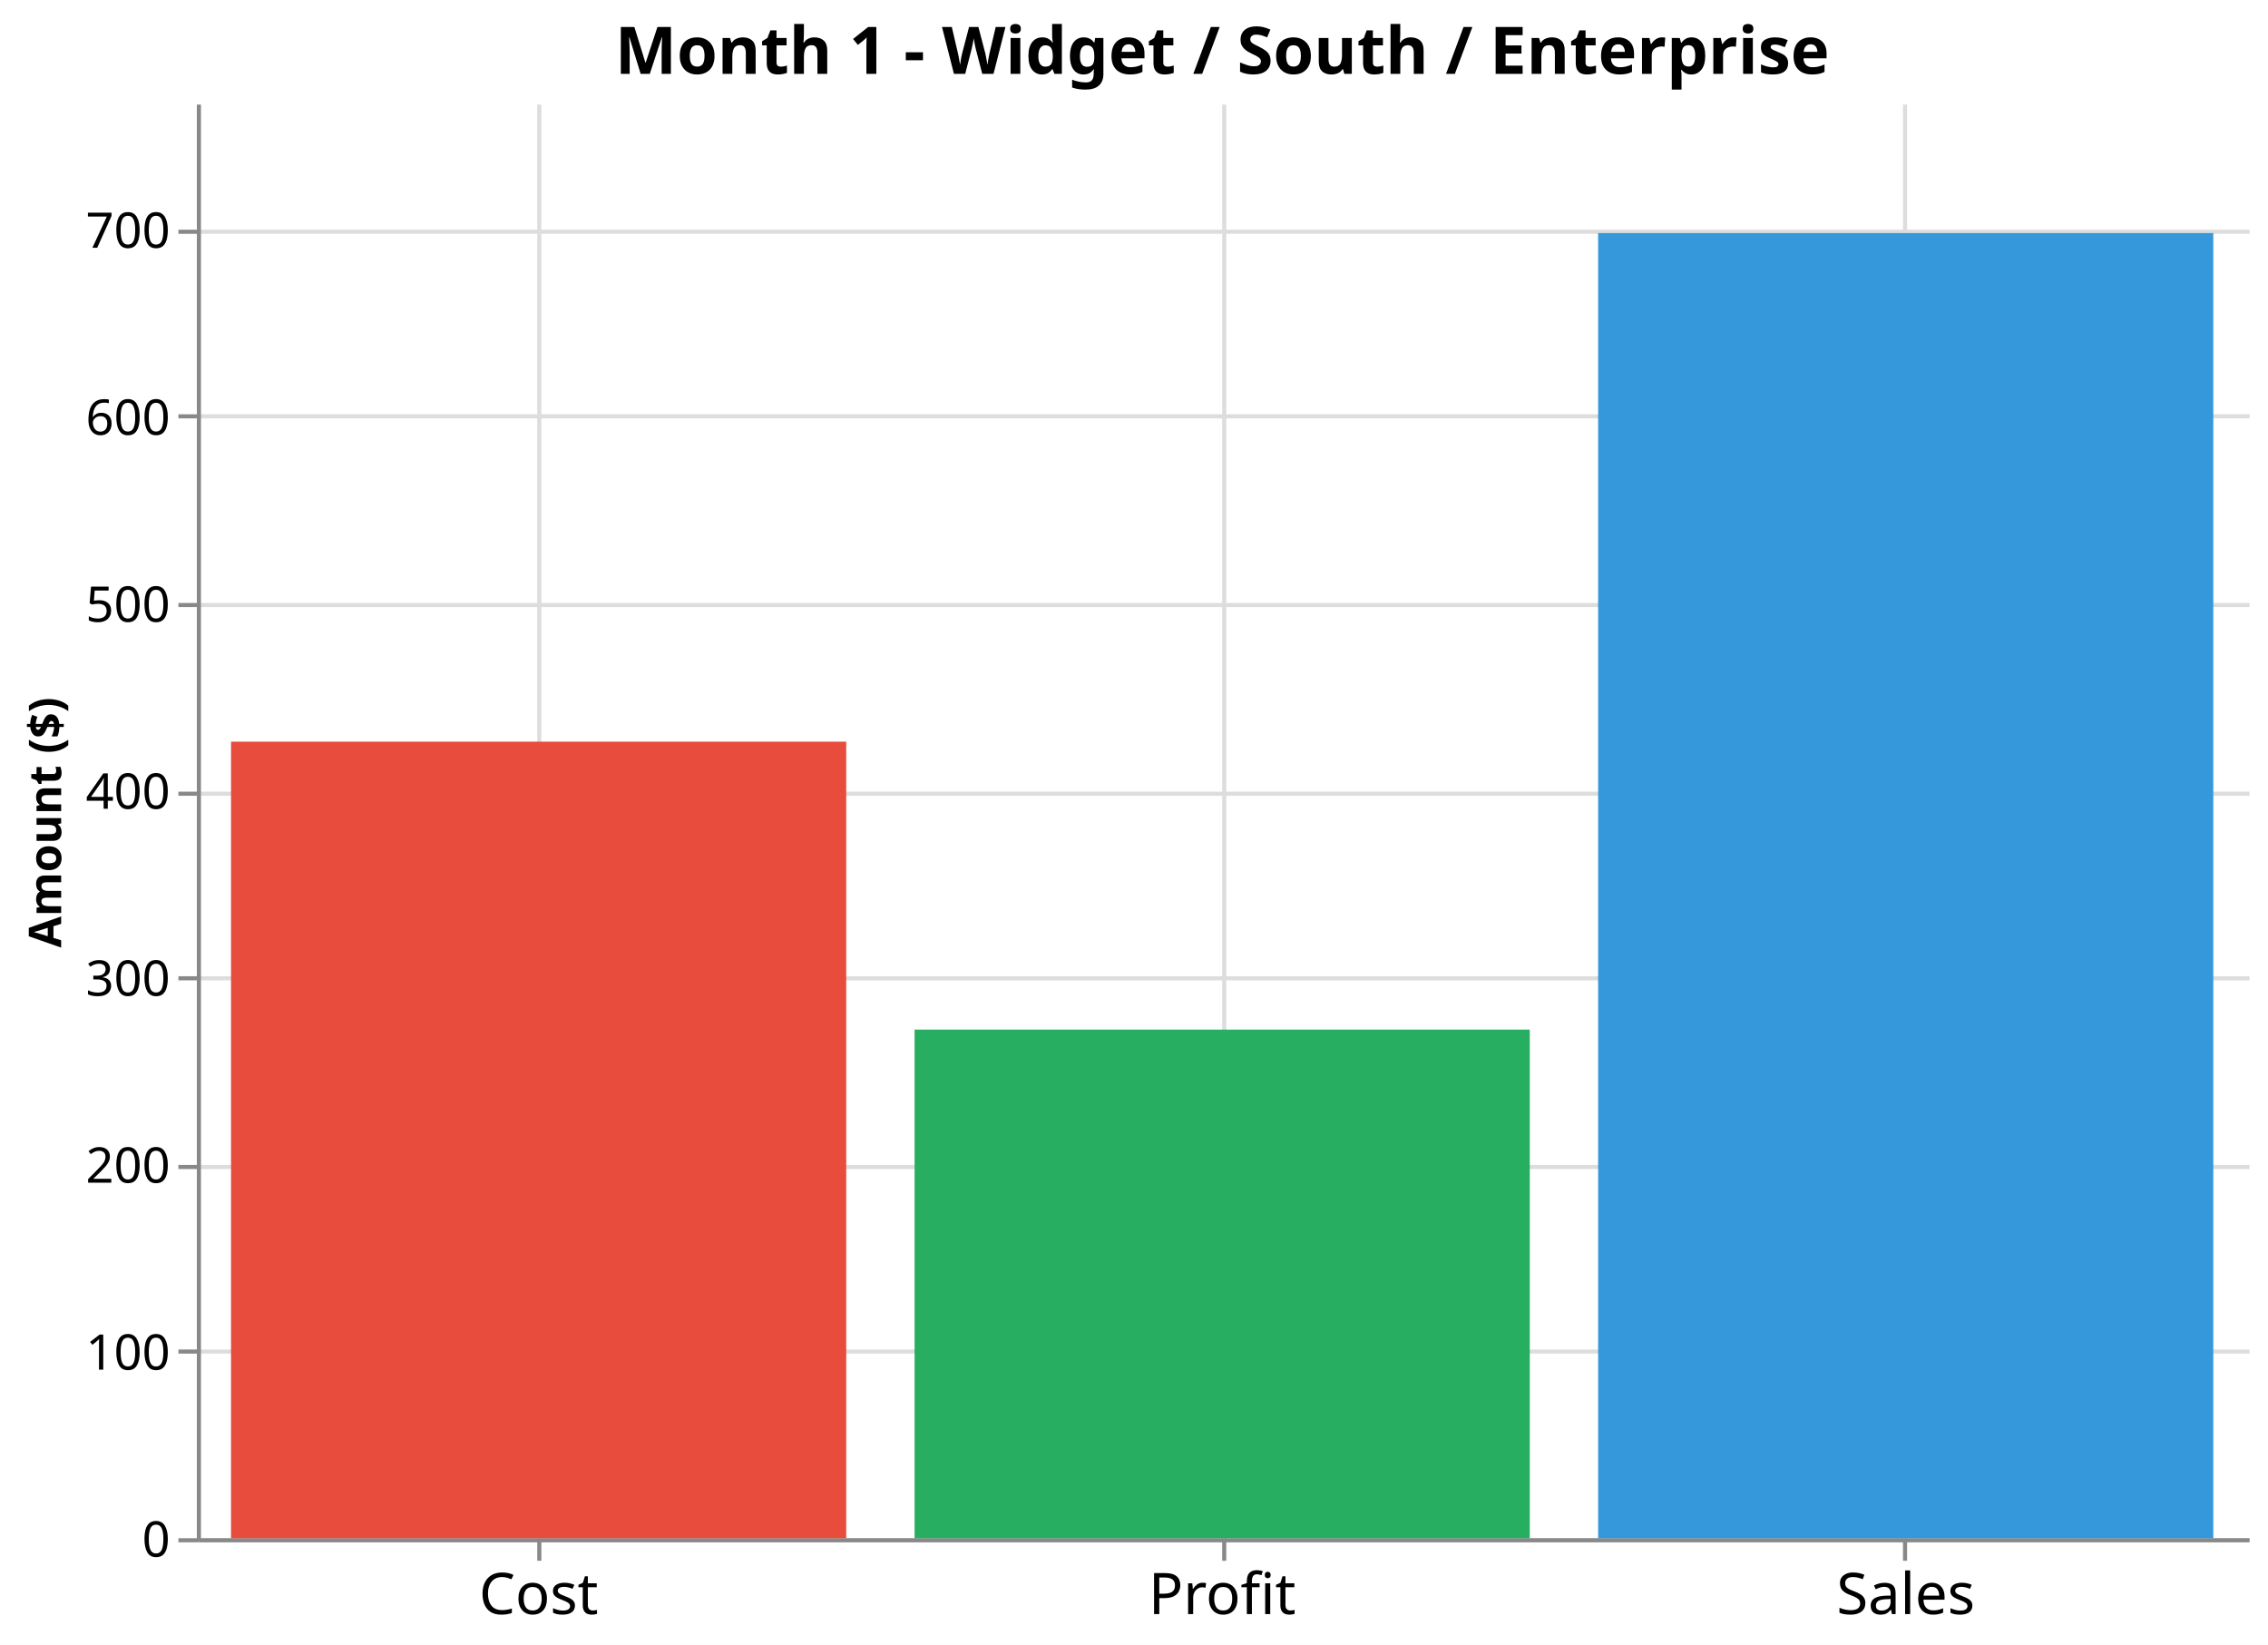
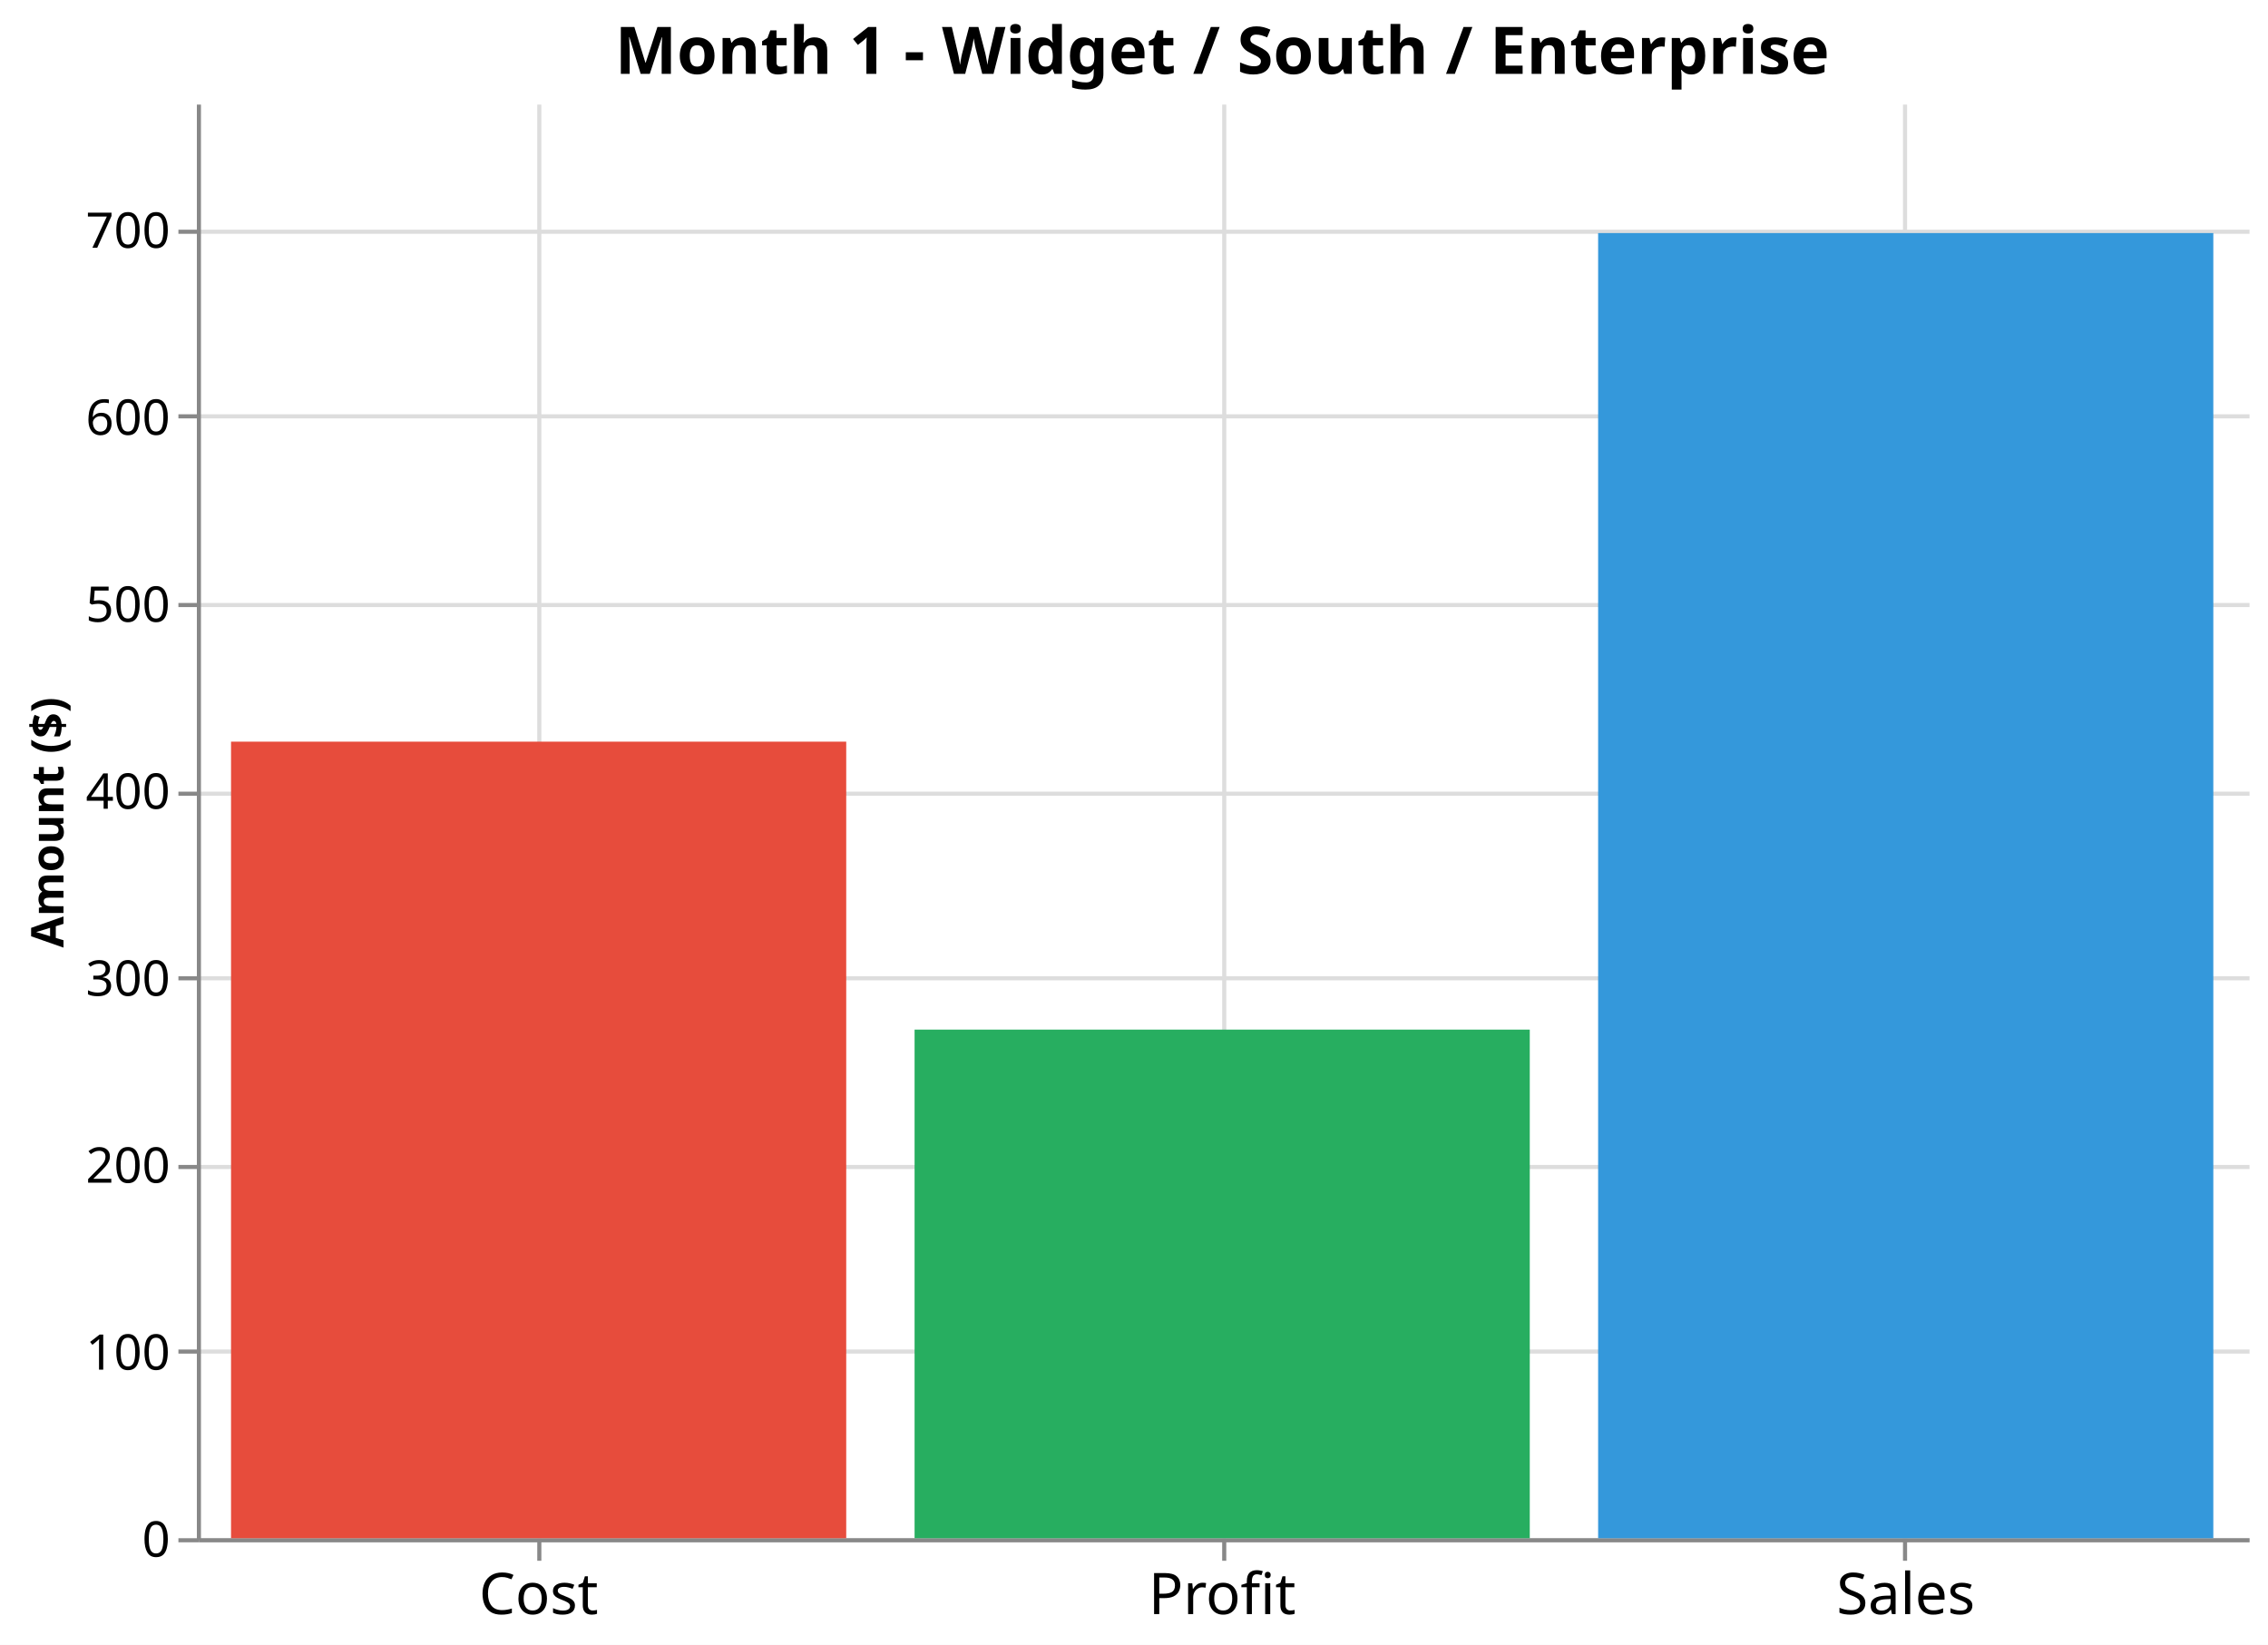
<svg xmlns="http://www.w3.org/2000/svg" version="1.1" class="marks" width="553" height="401" viewBox="0 0 553 401">
  <rect width="553" height="401" fill="white" />
  <g fill="none" stroke-miterlimit="10" transform="translate(48,25)">
    <g class="mark-group role-frame root" role="graphics-object" aria-roledescription="group mark container">
      <g transform="translate(0,0)">
        <path class="background" aria-hidden="true" d="M0,0h500v350h-500Z" />
        <g>
          <g class="mark-group role-axis" aria-hidden="true">
            <g transform="translate(0.5,350.5)">
              <path class="background" aria-hidden="true" d="M0,0h0v0h0Z" pointer-events="none" />
              <g>
                <g class="mark-rule role-axis-grid" pointer-events="none">
                  <line transform="translate(83,-350)" x2="0" y2="350" stroke="#ddd" stroke-width="1" opacity="1" />
                  <line transform="translate(250,-350)" x2="0" y2="350" stroke="#ddd" stroke-width="1" opacity="1" />
                  <line transform="translate(416,-350)" x2="0" y2="350" stroke="#ddd" stroke-width="1" opacity="1" />
                </g>
              </g>
              <path class="foreground" aria-hidden="true" d="" pointer-events="none" display="none" />
            </g>
          </g>
          <g class="mark-group role-axis" aria-hidden="true">
            <g transform="translate(0.5,0.5)">
              <path class="background" aria-hidden="true" d="M0,0h0v0h0Z" pointer-events="none" />
              <g>
                <g class="mark-rule role-axis-grid" pointer-events="none">
                  <line transform="translate(0,350)" x2="500" y2="0" stroke="#ddd" stroke-width="1" opacity="1" />
                  <line transform="translate(0,304)" x2="500" y2="0" stroke="#ddd" stroke-width="1" opacity="1" />
                  <line transform="translate(0,259)" x2="500" y2="0" stroke="#ddd" stroke-width="1" opacity="1" />
                  <line transform="translate(0,213)" x2="500" y2="0" stroke="#ddd" stroke-width="1" opacity="1" />
                  <line transform="translate(0,168)" x2="500" y2="0" stroke="#ddd" stroke-width="1" opacity="1" />
                  <line transform="translate(0,122)" x2="500" y2="0" stroke="#ddd" stroke-width="1" opacity="1" />
                  <line transform="translate(0,76)" x2="500" y2="0" stroke="#ddd" stroke-width="1" opacity="1" />
                  <line transform="translate(0,31)" x2="500" y2="0" stroke="#ddd" stroke-width="1" opacity="1" />
                </g>
              </g>
              <path class="foreground" aria-hidden="true" d="" pointer-events="none" display="none" />
            </g>
          </g>
          <g class="mark-group role-axis" role="graphics-symbol" aria-roledescription="axis" aria-label="X-axis for a discrete scale with 3 values: Cost, Profit, Sales">
            <g transform="translate(0.5,350.5)">
              <path class="background" aria-hidden="true" d="M0,0h0v0h0Z" pointer-events="none" />
              <g>
                <g class="mark-rule role-axis-tick" pointer-events="none">
                  <line transform="translate(83,0)" x2="0" y2="5" stroke="#888" stroke-width="1" opacity="1" />
                  <line transform="translate(250,0)" x2="0" y2="5" stroke="#888" stroke-width="1" opacity="1" />
                  <line transform="translate(416,0)" x2="0" y2="5" stroke="#888" stroke-width="1" opacity="1" />
                </g>
                <g class="mark-text role-axis-label" pointer-events="none">
                  <text text-anchor="middle" transform="translate(82.83333,18)" font-family="sans-serif" font-size="14px" fill="#000" opacity="1">Cost</text>
                  <text text-anchor="middle" transform="translate(249.5,18)" font-family="sans-serif" font-size="14px" fill="#000" opacity="1">Profit</text>
                  <text text-anchor="middle" transform="translate(416.1667,18)" font-family="sans-serif" font-size="14px" fill="#000" opacity="1">Sales</text>
                </g>
                <g class="mark-rule role-axis-domain" pointer-events="none">
                  <line transform="translate(0,0)" x2="500" y2="0" stroke="#888" stroke-width="1" opacity="1" />
                </g>
              </g>
              <path class="foreground" aria-hidden="true" d="" pointer-events="none" display="none" />
            </g>
          </g>
          <g class="mark-group role-axis" role="graphics-symbol" aria-roledescription="axis" aria-label="Y-axis titled 'Amount ($)' for a linear scale with values from 0 to 768">
            <g transform="translate(0.5,0.5)">
              <path class="background" aria-hidden="true" d="M0,0h0v0h0Z" pointer-events="none" />
              <g>
                <g class="mark-rule role-axis-tick" pointer-events="none">
                  <line transform="translate(0,350)" x2="-5" y2="0" stroke="#888" stroke-width="1" opacity="1" />
                  <line transform="translate(0,304)" x2="-5" y2="0" stroke="#888" stroke-width="1" opacity="1" />
                  <line transform="translate(0,259)" x2="-5" y2="0" stroke="#888" stroke-width="1" opacity="1" />
                  <line transform="translate(0,213)" x2="-5" y2="0" stroke="#888" stroke-width="1" opacity="1" />
                  <line transform="translate(0,168)" x2="-5" y2="0" stroke="#888" stroke-width="1" opacity="1" />
                  <line transform="translate(0,122)" x2="-5" y2="0" stroke="#888" stroke-width="1" opacity="1" />
                  <line transform="translate(0,76)" x2="-5" y2="0" stroke="#888" stroke-width="1" opacity="1" />
                  <line transform="translate(0,31)" x2="-5" y2="0" stroke="#888" stroke-width="1" opacity="1" />
                </g>
                <g class="mark-text role-axis-label" pointer-events="none">
                  <text text-anchor="end" transform="translate(-7,354)" font-family="sans-serif" font-size="12px" fill="#000" opacity="1">0</text>
                  <text text-anchor="end" transform="translate(-7,308.4152)" font-family="sans-serif" font-size="12px" fill="#000" opacity="1">100</text>
                  <text text-anchor="end" transform="translate(-7,262.8304)" font-family="sans-serif" font-size="12px" fill="#000" opacity="1">200</text>
                  <text text-anchor="end" transform="translate(-7,217.2456)" font-family="sans-serif" font-size="12px" fill="#000" opacity="1">300</text>
                  <text text-anchor="end" transform="translate(-7,171.6608)" font-family="sans-serif" font-size="12px" fill="#000" opacity="1">400</text>
                  <text text-anchor="end" transform="translate(-7,126.0761)" font-family="sans-serif" font-size="12px" fill="#000" opacity="1">500</text>
                  <text text-anchor="end" transform="translate(-7,80.49127)" font-family="sans-serif" font-size="12px" fill="#000" opacity="1">600</text>
                  <text text-anchor="end" transform="translate(-7,34.90649)" font-family="sans-serif" font-size="12px" fill="#000" opacity="1">700</text>
                </g>
                <g class="mark-rule role-axis-domain" pointer-events="none">
                  <line transform="translate(0,350)" x2="0" y2="-350" stroke="#888" stroke-width="1" opacity="1" />
                </g>
                <g class="mark-text role-axis-title" pointer-events="none">
-                   <text text-anchor="middle" transform="translate(-31.58984,175) rotate(-90) translate(0,-2)" font-family="sans-serif" font-size="11px" font-weight="bold" fill="#000" opacity="1">Amount ($)</text>
+                   <text text-anchor="middle" transform="translate(-31.02148,175) rotate(-90) translate(0,-2)" font-family="sans-serif" font-size="11px" font-weight="bold" fill="#000" opacity="1">Amount ($)</text>
                </g>
              </g>
              <path class="foreground" aria-hidden="true" d="" pointer-events="none" display="none" />
            </g>
          </g>
          <g class="mark-rect role-mark marks" role="graphics-object" aria-roledescription="rect mark container">
            <path aria-label="Metric: Cost; Amount: 426; Color: #e74c3c" role="graphics-symbol" aria-roledescription="bar" d="M8.333,155.809h150v194.191h-150Z" fill="#e74c3c" />
            <path aria-label="Metric: Profit; Amount: 272; Color: #27ae60" role="graphics-symbol" aria-roledescription="bar" d="M175,226.009h150v123.991h-150Z" fill="#27ae60" />
            <path aria-label="Metric: Sales; Amount: 698; Color: #3498db" role="graphics-symbol" aria-roledescription="bar" d="M341.667,31.818h150v318.182h-150Z" fill="#3498db" />
          </g>
          <g class="mark-group role-title">
            <g transform="translate(250,-20)">
              <path class="background" aria-hidden="true" d="M0,0h0v0h0Z" pointer-events="none" />
              <g>
                <g class="mark-text role-title-text" role="graphics-symbol" aria-roledescription="title" aria-label="Title text 'Month 1 - Widget / South / Enterprise'" pointer-events="none">
                  <text text-anchor="middle" transform="translate(0,13)" font-family="sans-serif" font-size="16px" font-weight="bold" fill="#000" opacity="1">Month 1 - Widget / South / Enterprise</text>
                </g>
              </g>
              <path class="foreground" aria-hidden="true" d="" pointer-events="none" display="none" />
            </g>
          </g>
        </g>
        <path class="foreground" aria-hidden="true" d="" display="none" />
      </g>
    </g>
  </g>
</svg>
